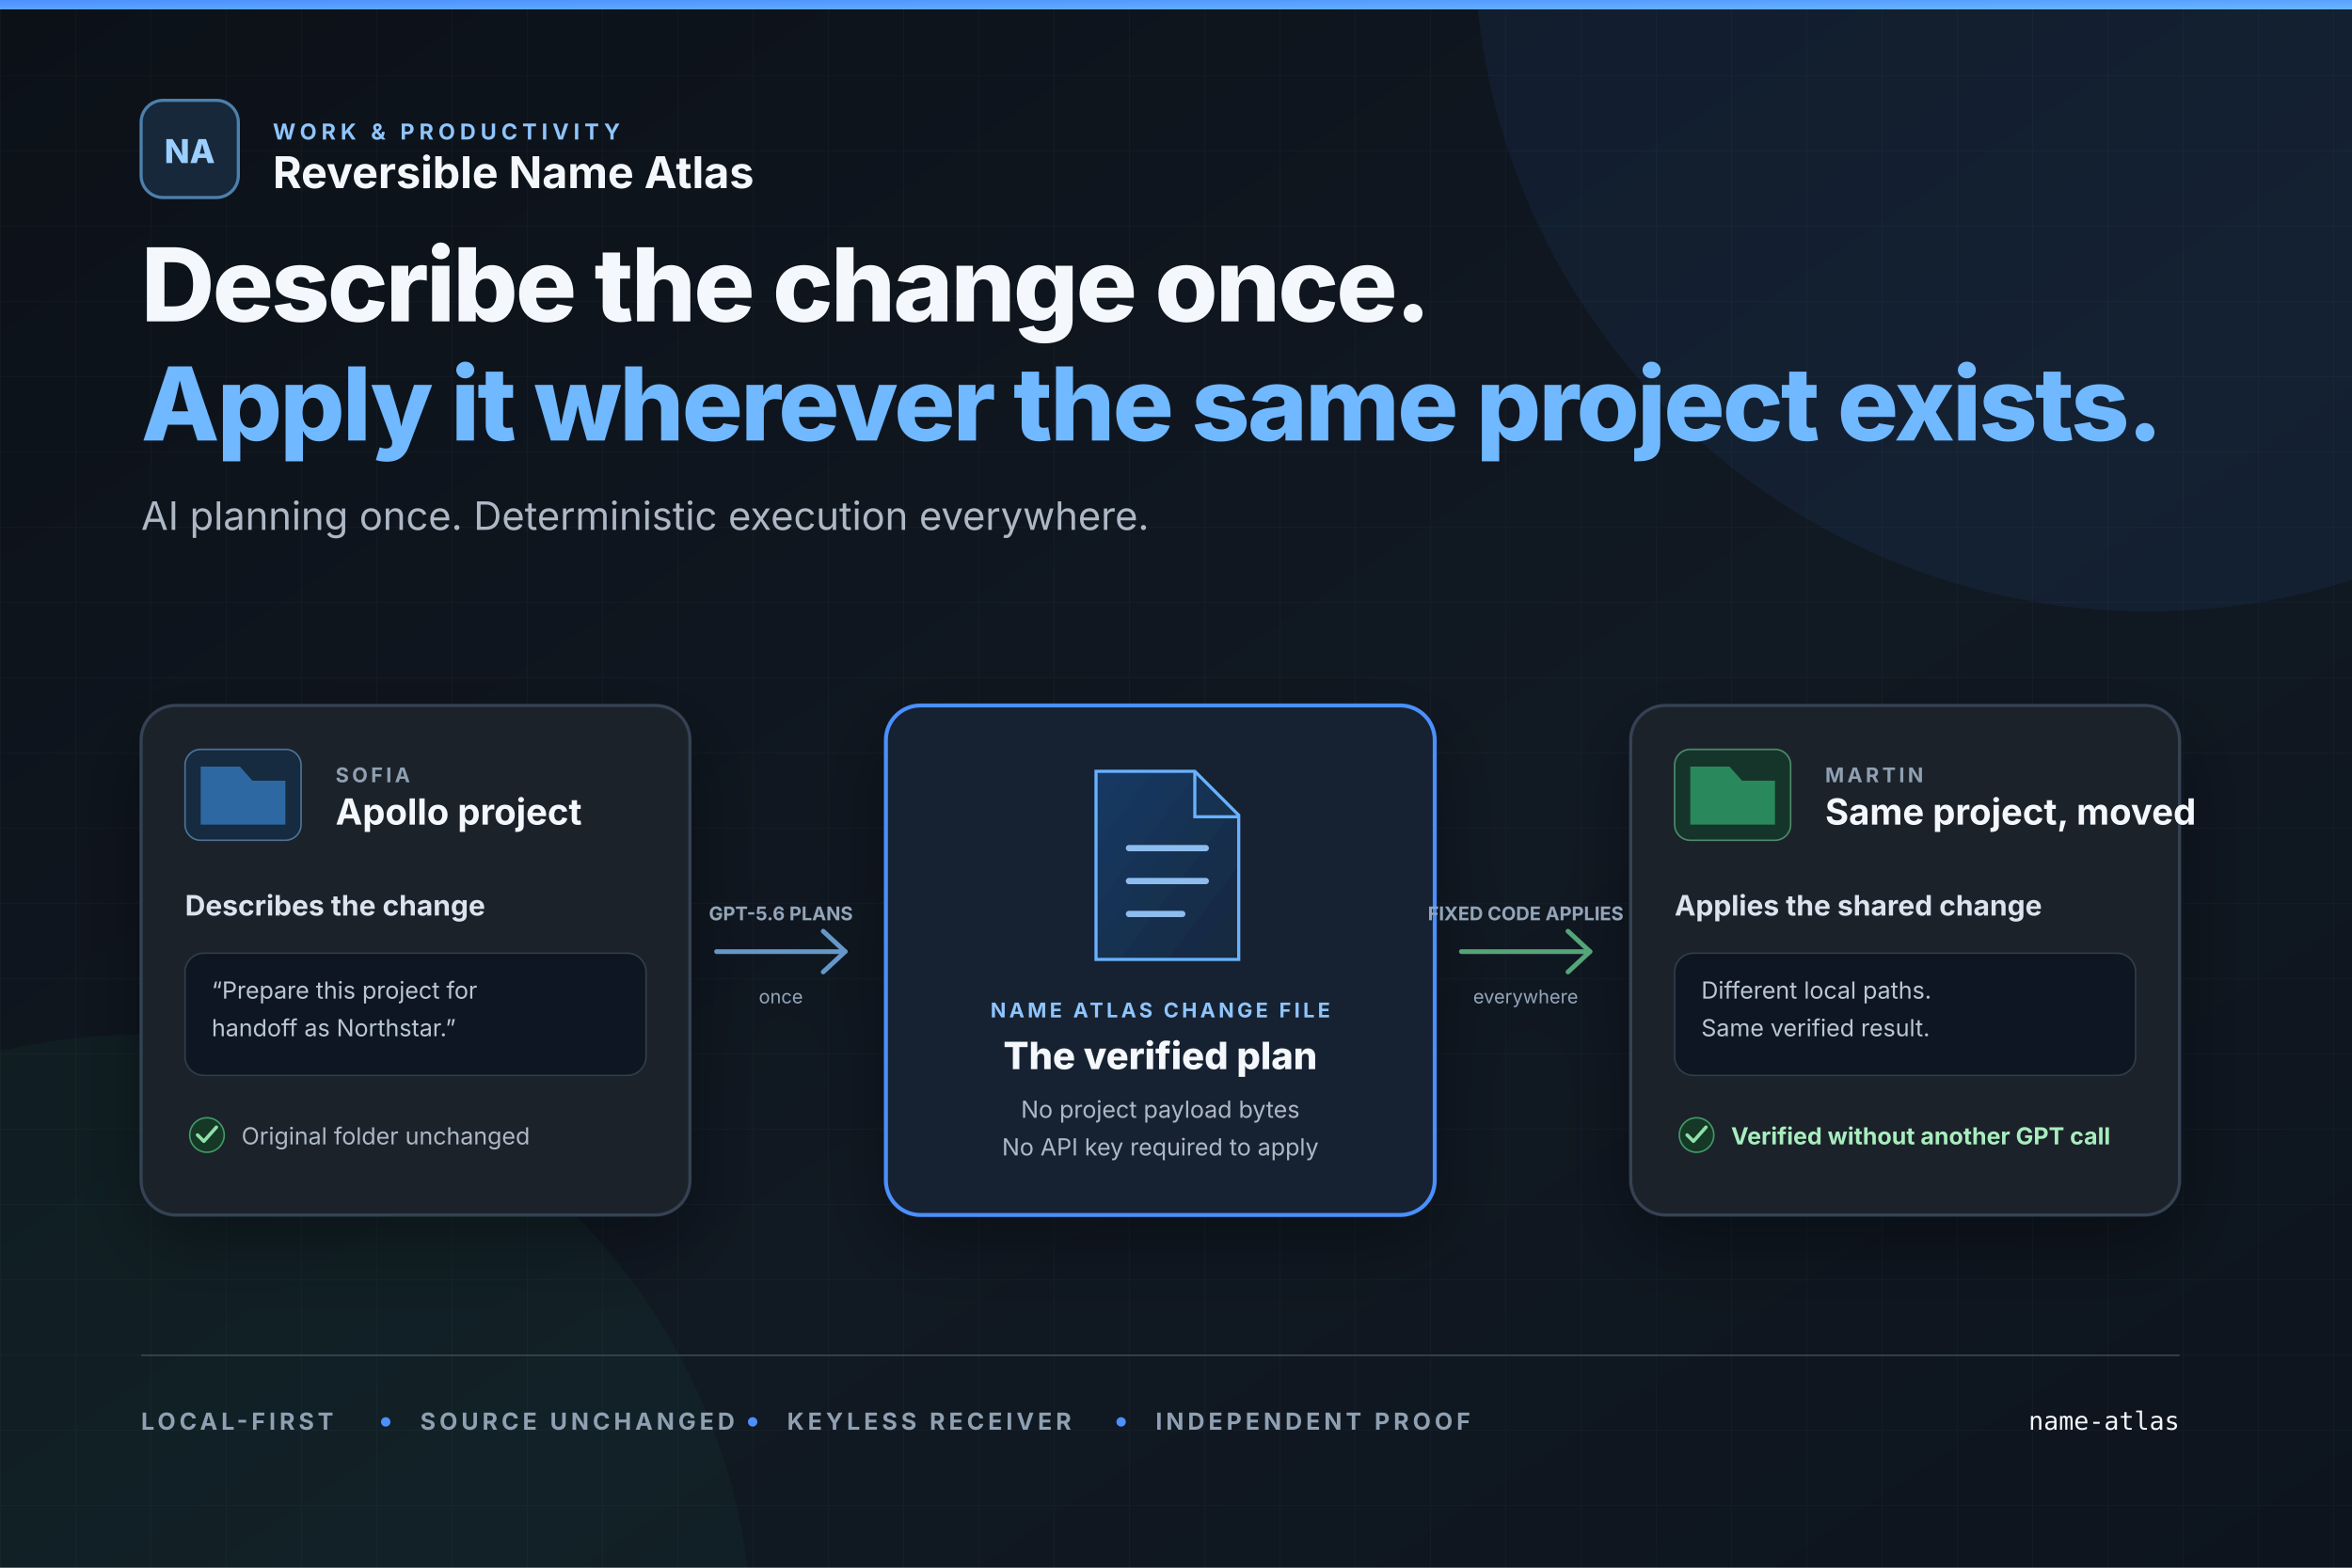
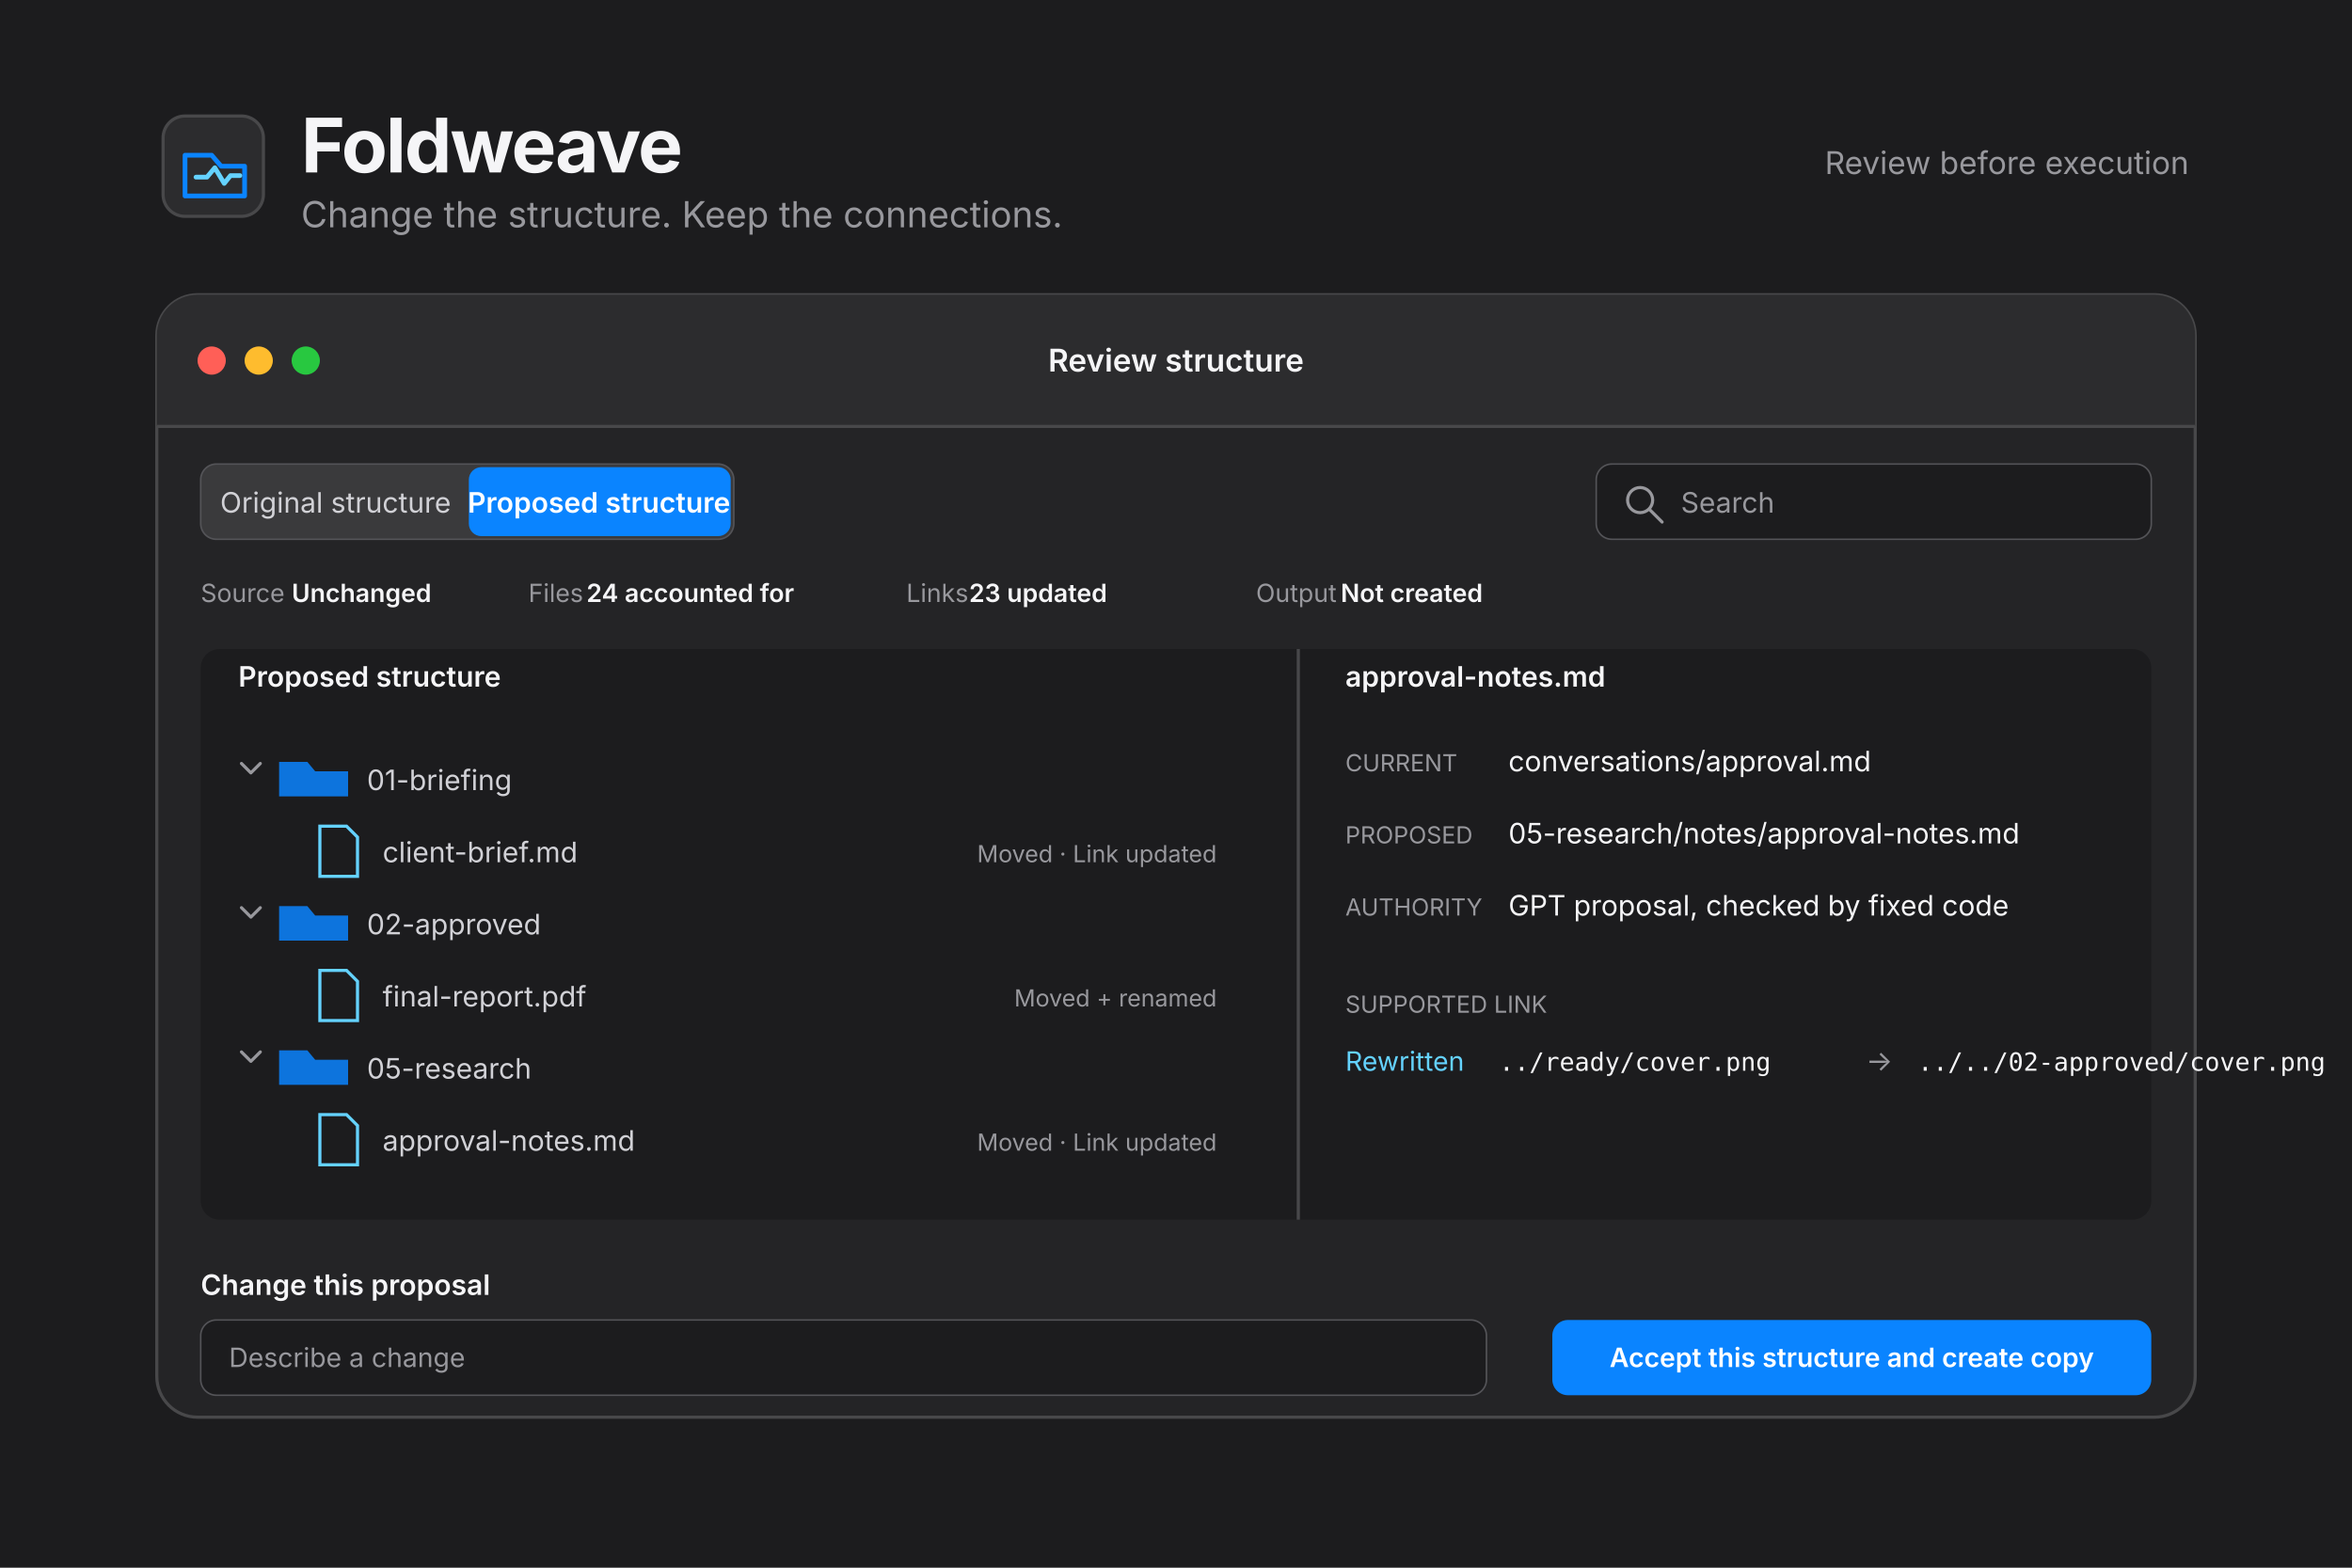
<svg xmlns="http://www.w3.org/2000/svg" width="1500" height="1000" viewBox="0 0 1500 1000" role="img" aria-labelledby="title description">
-   <defs>
-     <linearGradient id="background" x1="0" y1="0" x2="1" y2="1">
-       <stop offset="0" stop-color="#0c1118" />
-       <stop offset="0.58" stop-color="#111923" />
-       <stop offset="1" stop-color="#0d141d" />
-     </linearGradient>
-     <linearGradient id="blue" x1="0" y1="0" x2="1" y2="1">
-       <stop offset="0" stop-color="#4c90ff" />
-       <stop offset="1" stop-color="#68b5ff" />
-     </linearGradient>
-     <linearGradient id="file" x1="0" y1="0" x2="1" y2="1">
-       <stop offset="0" stop-color="#163a66" />
-       <stop offset="1" stop-color="#17283d" />
-     </linearGradient>
-     <pattern id="grid" width="48" height="48" patternUnits="userSpaceOnUse">
-       <path d="M48 0H0V48" fill="none" stroke="#8fa1b6" stroke-opacity="0.055" stroke-width="1" />
-     </pattern>
-     <filter id="shadow" x="-20%" y="-20%" width="140%" height="150%">
-       <feDropShadow dx="0" dy="18" stdDeviation="24" flood-color="#000" flood-opacity="0.34" />
-     </filter>
-   </defs>
-   <rect width="1500" height="1000" fill="url(#background)" />
-   <rect width="1500" height="1000" fill="url(#grid)" />
-   <circle cx="1370" cy="-40" r="430" fill="#2f7fe6" opacity="0.08" />
-   <circle cx="90" cy="1050" r="390" fill="#2da866" opacity="0.055" />
-   <path d="M0 0h1500v6H0z" fill="url(#blue)" />
-   <g transform="translate(90 64)">
-     <rect width="62" height="62" rx="14" fill="#17283a" stroke="#4c80ac" stroke-width="2" />
-     <text x="31" y="40" text-anchor="middle" fill="#9bcfff" font-family="-apple-system,BlinkMacSystemFont,'Segoe UI',sans-serif" font-size="21" font-weight="800">NA</text>
-     <text x="84" y="25" fill="#8fc5ff" font-family="-apple-system,BlinkMacSystemFont,'Segoe UI',sans-serif" font-size="14" font-weight="750" letter-spacing="3">WORK &amp; PRODUCTIVITY</text>
-     <text x="84" y="56" fill="#f4f7fb" font-family="-apple-system,BlinkMacSystemFont,'Segoe UI',sans-serif" font-size="28" font-weight="750">Reversible Name Atlas</text>
+   <rect width="1500" height="1000" fill="#1c1c1e" />
+   <g transform="translate(104 72)">
+     <g transform="translate(0 2)">
+       <rect width="64" height="64" rx="14" fill="#2c2c2e" stroke="#48484a" stroke-width="2" />
+       <path d="M14 25h17l6 7h15v19H14z" fill="none" stroke="#0a84ff" stroke-width="3" stroke-linejoin="round" />
+       <path d="M21 39h7l5-6 6 10 4-5h6" fill="none" stroke="#64d2ff" stroke-width="3" stroke-linecap="round" stroke-linejoin="round" />
+     </g>
+     <text x="88" y="38" fill="#f5f5f7" font-family="-apple-system,BlinkMacSystemFont,'SF Pro Display','Helvetica Neue',sans-serif" font-size="48" font-weight="700" letter-spacing="-1.1">Foldweave</text>
+     <text x="88" y="73" fill="#98989d" font-family="-apple-system,BlinkMacSystemFont,'SF Pro Text','Helvetica Neue',sans-serif" font-size="23">Change the structure. Keep the connections.</text>
+     <text x="1292" y="39" text-anchor="end" fill="#98989d" font-family="-apple-system,BlinkMacSystemFont,'SF Pro Text','Helvetica Neue',sans-serif" font-size="20">Review before execution</text>
  </g>
-   <g transform="translate(90 205)">
-     <text fill="#f4f7fb" font-family="-apple-system,BlinkMacSystemFont,'Segoe UI',sans-serif" font-size="65" font-weight="800" letter-spacing="-1.5">Describe the change once.</text>
-     <text y="76" fill="#70b8ff" font-family="-apple-system,BlinkMacSystemFont,'Segoe UI',sans-serif" font-size="65" font-weight="800" letter-spacing="-1.5">Apply it wherever the same project exists.</text>
-     <text y="133" fill="#aeb8c5" font-family="-apple-system,BlinkMacSystemFont,'Segoe UI',sans-serif" font-size="25">AI planning once. Deterministic execution everywhere.</text>
-   </g>
-   <g transform="translate(90 450)" filter="url(#shadow)">
-     <g>
-       <rect width="350" height="325" rx="22" fill="#1a222c" stroke="#354352" stroke-width="2" />
-       <rect x="28" y="28" width="74" height="58" rx="10" fill="#182b3f" stroke="#4d7397" />
-       <path d="M38 39h25l8 9h21v28H38z" fill="#3475b9" opacity="0.82" />
-       <text x="124" y="49" fill="#8fa0b2" font-family="-apple-system,BlinkMacSystemFont,'Segoe UI',sans-serif" font-size="13" font-weight="750" letter-spacing="2">SOFIA</text>
-       <text x="124" y="76" fill="#f4f7fb" font-family="-apple-system,BlinkMacSystemFont,'Segoe UI',sans-serif" font-size="23" font-weight="750">Apollo project</text>
-       <text x="28" y="134" fill="#dbe4ee" font-family="-apple-system,BlinkMacSystemFont,'Segoe UI',sans-serif" font-size="18" font-weight="650">Describes the change</text>
-       <rect x="28" y="158" width="294" height="78" rx="12" fill="#111820" stroke="#303d49" />
-       <text x="45" y="187" fill="#b9c6d4" font-family="-apple-system,BlinkMacSystemFont,'Segoe UI',sans-serif" font-size="15">“Prepare this project for</text>
-       <text x="45" y="211" fill="#b9c6d4" font-family="-apple-system,BlinkMacSystemFont,'Segoe UI',sans-serif" font-size="15">handoff as Northstar.”</text>
-       <circle cx="42" cy="274" r="11" fill="#173827" stroke="#429966" />
-       <path d="M36 274l4 4 8-9" fill="none" stroke="#8fe0a9" stroke-width="2.2" stroke-linecap="round" stroke-linejoin="round" />
-       <text x="64" y="280" fill="#aeb8c5" font-family="-apple-system,BlinkMacSystemFont,'Segoe UI',sans-serif" font-size="15">Original folder unchanged</text>
+   <g transform="translate(100 188)">
+     <rect width="1300" height="716" rx="26" fill="#242426" stroke="#48484a" stroke-width="2" />
+     <path d="M26 0h1248a26 26 0 0 1 26 26v58H0V26A26 26 0 0 1 26 0z" fill="#2c2c2e" />
+     <line x1="0" y1="84" x2="1300" y2="84" stroke="#48484a" stroke-width="2" />
+     <circle cx="35" cy="42" r="9" fill="#ff5f57" />
+     <circle cx="65" cy="42" r="9" fill="#febc2e" />
+     <circle cx="95" cy="42" r="9" fill="#28c840" />
+     <text x="650" y="49" text-anchor="middle" fill="#f5f5f7" font-family="-apple-system,BlinkMacSystemFont,'SF Pro Text','Helvetica Neue',sans-serif" font-size="20" font-weight="600">Review structure</text>
+     <g transform="translate(28 108)">
+       <rect width="340" height="48" rx="10" fill="#3a3a3c" stroke="#545458" />
+       <rect x="171" y="2" width="167" height="44" rx="8" fill="#0a84ff" />
+       <text x="86" y="31" text-anchor="middle" fill="#d1d1d6" font-family="-apple-system,BlinkMacSystemFont,'SF Pro Text','Helvetica Neue',sans-serif" font-size="18">Original structure</text>
+       <text x="254" y="31" text-anchor="middle" fill="#ffffff" font-family="-apple-system,BlinkMacSystemFont,'SF Pro Text','Helvetica Neue',sans-serif" font-size="18" font-weight="600">Proposed structure</text>
+       <rect x="890" width="354" height="48" rx="10" fill="#1c1c1e" stroke="#545458" />
+       <circle cx="918" cy="23" r="8" fill="none" stroke="#98989d" stroke-width="2" />
+       <path d="M924 29l8 8" stroke="#98989d" stroke-width="2" stroke-linecap="round" />
+       <text x="944" y="31" fill="#98989d" font-family="-apple-system,BlinkMacSystemFont,'SF Pro Text','Helvetica Neue',sans-serif" font-size="18">Search</text>
    </g>
-     <g transform="translate(475 0)">
-       <rect width="350" height="325" rx="22" fill="#192331" stroke="#4c90ff" stroke-width="2.5" />
-       <path d="M134 42h63l28 28v92h-91z" fill="url(#file)" stroke="#69b1ff" stroke-width="2" />
-       <path d="M197 42v29h28" fill="none" stroke="#69b1ff" stroke-width="2" />
-       <path d="M155 91h49M155 112h49M155 133h34" fill="none" stroke="#9acbff" stroke-width="4" stroke-linecap="round" opacity="0.9" />
-       <text x="175" y="199" text-anchor="middle" fill="#8fc5ff" font-family="-apple-system,BlinkMacSystemFont,'Segoe UI',sans-serif" font-size="13" font-weight="750" letter-spacing="2">NAME ATLAS CHANGE FILE</text>
-       <text x="175" y="232" text-anchor="middle" fill="#f4f7fb" font-family="-apple-system,BlinkMacSystemFont,'Segoe UI',sans-serif" font-size="24" font-weight="800">The verified plan</text>
-       <text x="175" y="263" text-anchor="middle" fill="#aeb8c5" font-family="-apple-system,BlinkMacSystemFont,'Segoe UI',sans-serif" font-size="15">No project payload bytes</text>
-       <text x="175" y="287" text-anchor="middle" fill="#aeb8c5" font-family="-apple-system,BlinkMacSystemFont,'Segoe UI',sans-serif" font-size="15">No API key required to apply</text>
+     <g transform="translate(28 176)">
+       <text x="0" y="20" fill="#98989d" font-family="-apple-system,BlinkMacSystemFont,'SF Pro Text','Helvetica Neue',sans-serif" font-size="16">Source</text>
+       <text x="58" y="20" fill="#f5f5f7" font-family="-apple-system,BlinkMacSystemFont,'SF Pro Text','Helvetica Neue',sans-serif" font-size="16" font-weight="600">Unchanged</text>
+       <text x="209" y="20" fill="#98989d" font-family="-apple-system,BlinkMacSystemFont,'SF Pro Text','Helvetica Neue',sans-serif" font-size="16">Files</text>
+       <text x="246" y="20" fill="#f5f5f7" font-family="-apple-system,BlinkMacSystemFont,'SF Pro Text','Helvetica Neue',sans-serif" font-size="16" font-weight="600">24 accounted for</text>
+       <text x="450" y="20" fill="#98989d" font-family="-apple-system,BlinkMacSystemFont,'SF Pro Text','Helvetica Neue',sans-serif" font-size="16">Links</text>
+       <text x="490" y="20" fill="#f5f5f7" font-family="-apple-system,BlinkMacSystemFont,'SF Pro Text','Helvetica Neue',sans-serif" font-size="16" font-weight="600">23 updated</text>
+       <text x="673" y="20" fill="#98989d" font-family="-apple-system,BlinkMacSystemFont,'SF Pro Text','Helvetica Neue',sans-serif" font-size="16">Output</text>
+       <text x="727" y="20" fill="#f5f5f7" font-family="-apple-system,BlinkMacSystemFont,'SF Pro Text','Helvetica Neue',sans-serif" font-size="16" font-weight="600">Not created</text>
    </g>
-     <g transform="translate(950 0)">
-       <rect width="350" height="325" rx="22" fill="#1a222c" stroke="#354352" stroke-width="2" />
-       <rect x="28" y="28" width="74" height="58" rx="10" fill="#18352b" stroke="#4c8b6b" />
-       <path d="M38 39h25l8 9h21v28H38z" fill="#2e9b65" opacity="0.82" />
-       <text x="124" y="49" fill="#8fa0b2" font-family="-apple-system,BlinkMacSystemFont,'Segoe UI',sans-serif" font-size="13" font-weight="750" letter-spacing="2">MARTIN</text>
-       <text x="124" y="76" fill="#f4f7fb" font-family="-apple-system,BlinkMacSystemFont,'Segoe UI',sans-serif" font-size="23" font-weight="750">Same project, moved</text>
-       <text x="28" y="134" fill="#dbe4ee" font-family="-apple-system,BlinkMacSystemFont,'Segoe UI',sans-serif" font-size="18" font-weight="650">Applies the shared change</text>
-       <rect x="28" y="158" width="294" height="78" rx="12" fill="#111820" stroke="#303d49" />
-       <text x="45" y="187" fill="#b9c6d4" font-family="-apple-system,BlinkMacSystemFont,'Segoe UI',sans-serif" font-size="15">Different local paths.</text>
-       <text x="45" y="211" fill="#b9c6d4" font-family="-apple-system,BlinkMacSystemFont,'Segoe UI',sans-serif" font-size="15">Same verified result.</text>
-       <circle cx="42" cy="274" r="11" fill="#173827" stroke="#429966" />
-       <path d="M36 274l4 4 8-9" fill="none" stroke="#8fe0a9" stroke-width="2.2" stroke-linecap="round" stroke-linejoin="round" />
-       <text x="64" y="280" fill="#a8edbd" font-family="-apple-system,BlinkMacSystemFont,'Segoe UI',sans-serif" font-size="15" font-weight="700">Verified without another GPT call</text>
+     <g transform="translate(28 226)">
+       <rect width="1244" height="364" rx="12" fill="#1c1c1e" />
+       <line x1="700" y1="0" x2="700" y2="364" stroke="#48484a" stroke-width="2" />
+       <g transform="translate(24 24)" font-family="-apple-system,BlinkMacSystemFont,'SF Pro Text','Helvetica Neue',sans-serif">
+         <text fill="#f5f5f7" font-size="18" font-weight="600">Proposed structure</text>
+         <g transform="translate(0 44)" fill="#d1d1d6" font-size="18">
+           <path d="M2 5l6 6 6-6" fill="none" stroke="#98989d" stroke-width="2" stroke-linecap="round" stroke-linejoin="round" />
+           <path d="M26 4h18l5 6h21v16H26z" fill="#0a84ff" opacity="0.85" />
+           <text x="82" y="22">01-briefing</text>
+         </g>
+         <g transform="translate(40 88)" fill="#d1d1d6" font-size="18">
+           <path d="M12 1h17l7 7v25H12z" fill="none" stroke="#64d2ff" stroke-width="2" />
+           <text x="52" y="24">client-brief.md</text>
+           <text x="584" y="24" text-anchor="end" fill="#98989d" font-size="15">Moved · Link updated</text>
+         </g>
+         <g transform="translate(0 136)" fill="#d1d1d6" font-size="18">
+           <path d="M2 5l6 6 6-6" fill="none" stroke="#98989d" stroke-width="2" stroke-linecap="round" stroke-linejoin="round" />
+           <path d="M26 4h18l5 6h21v16H26z" fill="#0a84ff" opacity="0.85" />
+           <text x="82" y="22">02-approved</text>
+         </g>
+         <g transform="translate(40 180)" fill="#d1d1d6" font-size="18">
+           <path d="M12 1h17l7 7v25H12z" fill="none" stroke="#64d2ff" stroke-width="2" />
+           <text x="52" y="24">final-report.pdf</text>
+           <text x="584" y="24" text-anchor="end" fill="#98989d" font-size="15">Moved + renamed</text>
+         </g>
+         <g transform="translate(0 228)" fill="#d1d1d6" font-size="18">
+           <path d="M2 5l6 6 6-6" fill="none" stroke="#98989d" stroke-width="2" stroke-linecap="round" stroke-linejoin="round" />
+           <path d="M26 4h18l5 6h21v16H26z" fill="#0a84ff" opacity="0.85" />
+           <text x="82" y="22">05-research</text>
+         </g>
+         <g transform="translate(40 272)" fill="#d1d1d6" font-size="18">
+           <path d="M12 1h17l7 7v25H12z" fill="none" stroke="#64d2ff" stroke-width="2" />
+           <text x="52" y="24">approval-notes.md</text>
+           <text x="584" y="24" text-anchor="end" fill="#98989d" font-size="15">Moved · Link updated</text>
+         </g>
+       </g>
+       <g transform="translate(730 24)" font-family="-apple-system,BlinkMacSystemFont,'SF Pro Text','Helvetica Neue',sans-serif">
+         <text fill="#f5f5f7" font-size="18" font-weight="600">approval-notes.md</text>
+         <text y="54" fill="#98989d" font-size="15">CURRENT</text>
+         <text x="104" y="54" fill="#f5f5f7" font-size="18">conversations/approval.md</text>
+         <text y="100" fill="#98989d" font-size="15">PROPOSED</text>
+         <text x="104" y="100" fill="#f5f5f7" font-size="18">05-research/notes/approval-notes.md</text>
+         <text y="146" fill="#98989d" font-size="15">AUTHORITY</text>
+         <text x="104" y="146" fill="#f5f5f7" font-size="18">GPT proposal, checked by fixed code</text>
+         <text y="208" fill="#98989d" font-size="15">SUPPORTED LINK</text>
+         <text y="245" fill="#64d2ff" font-size="17">Rewritten</text>
+         <text x="98" y="245" fill="#f5f5f7" font-family="ui-monospace,SFMono-Regular,Menlo,monospace" font-size="16">../ready/cover.png</text>
+         <text x="332" y="245" fill="#98989d" font-size="18">→</text>
+         <text x="365" y="245" fill="#f5f5f7" font-family="ui-monospace,SFMono-Regular,Menlo,monospace" font-size="16">../../02-approved/cover.png</text>
+       </g>
    </g>
-     <g transform="translate(367 137)">
-       <path d="M0 20h82" fill="none" stroke="#6598c9" stroke-width="3" stroke-linecap="round" />
-       <path d="M68 7l14 13-14 13" fill="none" stroke="#6598c9" stroke-width="3" stroke-linecap="round" stroke-linejoin="round" />
-       <text x="41" y="0" text-anchor="middle" fill="#93a5b8" font-family="-apple-system,BlinkMacSystemFont,'Segoe UI',sans-serif" font-size="12" font-weight="700">GPT-5.6 PLANS</text>
-       <text x="41" y="53" text-anchor="middle" fill="#93a5b8" font-family="-apple-system,BlinkMacSystemFont,'Segoe UI',sans-serif" font-size="12">once</text>
-     </g>
-     <g transform="translate(842 137)">
-       <path d="M0 20h82" fill="none" stroke="#56a579" stroke-width="3" stroke-linecap="round" />
-       <path d="M68 7l14 13-14 13" fill="none" stroke="#56a579" stroke-width="3" stroke-linecap="round" stroke-linejoin="round" />
-       <text x="41" y="0" text-anchor="middle" fill="#93a5b8" font-family="-apple-system,BlinkMacSystemFont,'Segoe UI',sans-serif" font-size="12" font-weight="700">FIXED CODE APPLIES</text>
-       <text x="41" y="53" text-anchor="middle" fill="#93a5b8" font-family="-apple-system,BlinkMacSystemFont,'Segoe UI',sans-serif" font-size="12">everywhere</text>
+     <g transform="translate(28 616)">
+       <text x="0" y="22" fill="#f5f5f7" font-family="-apple-system,BlinkMacSystemFont,'SF Pro Text','Helvetica Neue',sans-serif" font-size="18" font-weight="600">Change this proposal</text>
+       <rect y="38" width="820" height="48" rx="10" fill="#1c1c1e" stroke="#545458" />
+       <text x="18" y="68" fill="#98989d" font-family="-apple-system,BlinkMacSystemFont,'SF Pro Text','Helvetica Neue',sans-serif" font-size="17">Describe a change</text>
+       <rect x="862" y="38" width="382" height="48" rx="10" fill="#0a84ff" />
+       <text x="1053" y="68" text-anchor="middle" fill="#ffffff" font-family="-apple-system,BlinkMacSystemFont,'SF Pro Text','Helvetica Neue',sans-serif" font-size="17" font-weight="600">Accept this structure and create copy</text>
    </g>
  </g>
-   <g transform="translate(90 864)">
-     <rect width="1300" height="1" fill="#3a4653" />
-     <text x="0" y="48" fill="#8fa0b2" font-family="-apple-system,BlinkMacSystemFont,'Segoe UI',sans-serif" font-size="15" font-weight="750" letter-spacing="2.4">LOCAL-FIRST</text>
-     <circle cx="156" cy="43" r="3" fill="#4c90ff" />
-     <text x="178" y="48" fill="#8fa0b2" font-family="-apple-system,BlinkMacSystemFont,'Segoe UI',sans-serif" font-size="15" font-weight="750" letter-spacing="2.4">SOURCE UNCHANGED</text>
-     <circle cx="390" cy="43" r="3" fill="#4c90ff" />
-     <text x="412" y="48" fill="#8fa0b2" font-family="-apple-system,BlinkMacSystemFont,'Segoe UI',sans-serif" font-size="15" font-weight="750" letter-spacing="2.4">KEYLESS RECEIVER</text>
-     <circle cx="625" cy="43" r="3" fill="#4c90ff" />
-     <text x="647" y="48" fill="#8fa0b2" font-family="-apple-system,BlinkMacSystemFont,'Segoe UI',sans-serif" font-size="15" font-weight="750" letter-spacing="2.4">INDEPENDENT PROOF</text>
-     <text x="1300" y="48" text-anchor="end" fill="#f4f7fb" font-family="ui-monospace,SFMono-Regular,Menlo,monospace" font-size="16">name-atlas</text>
-   </g>
</svg>
